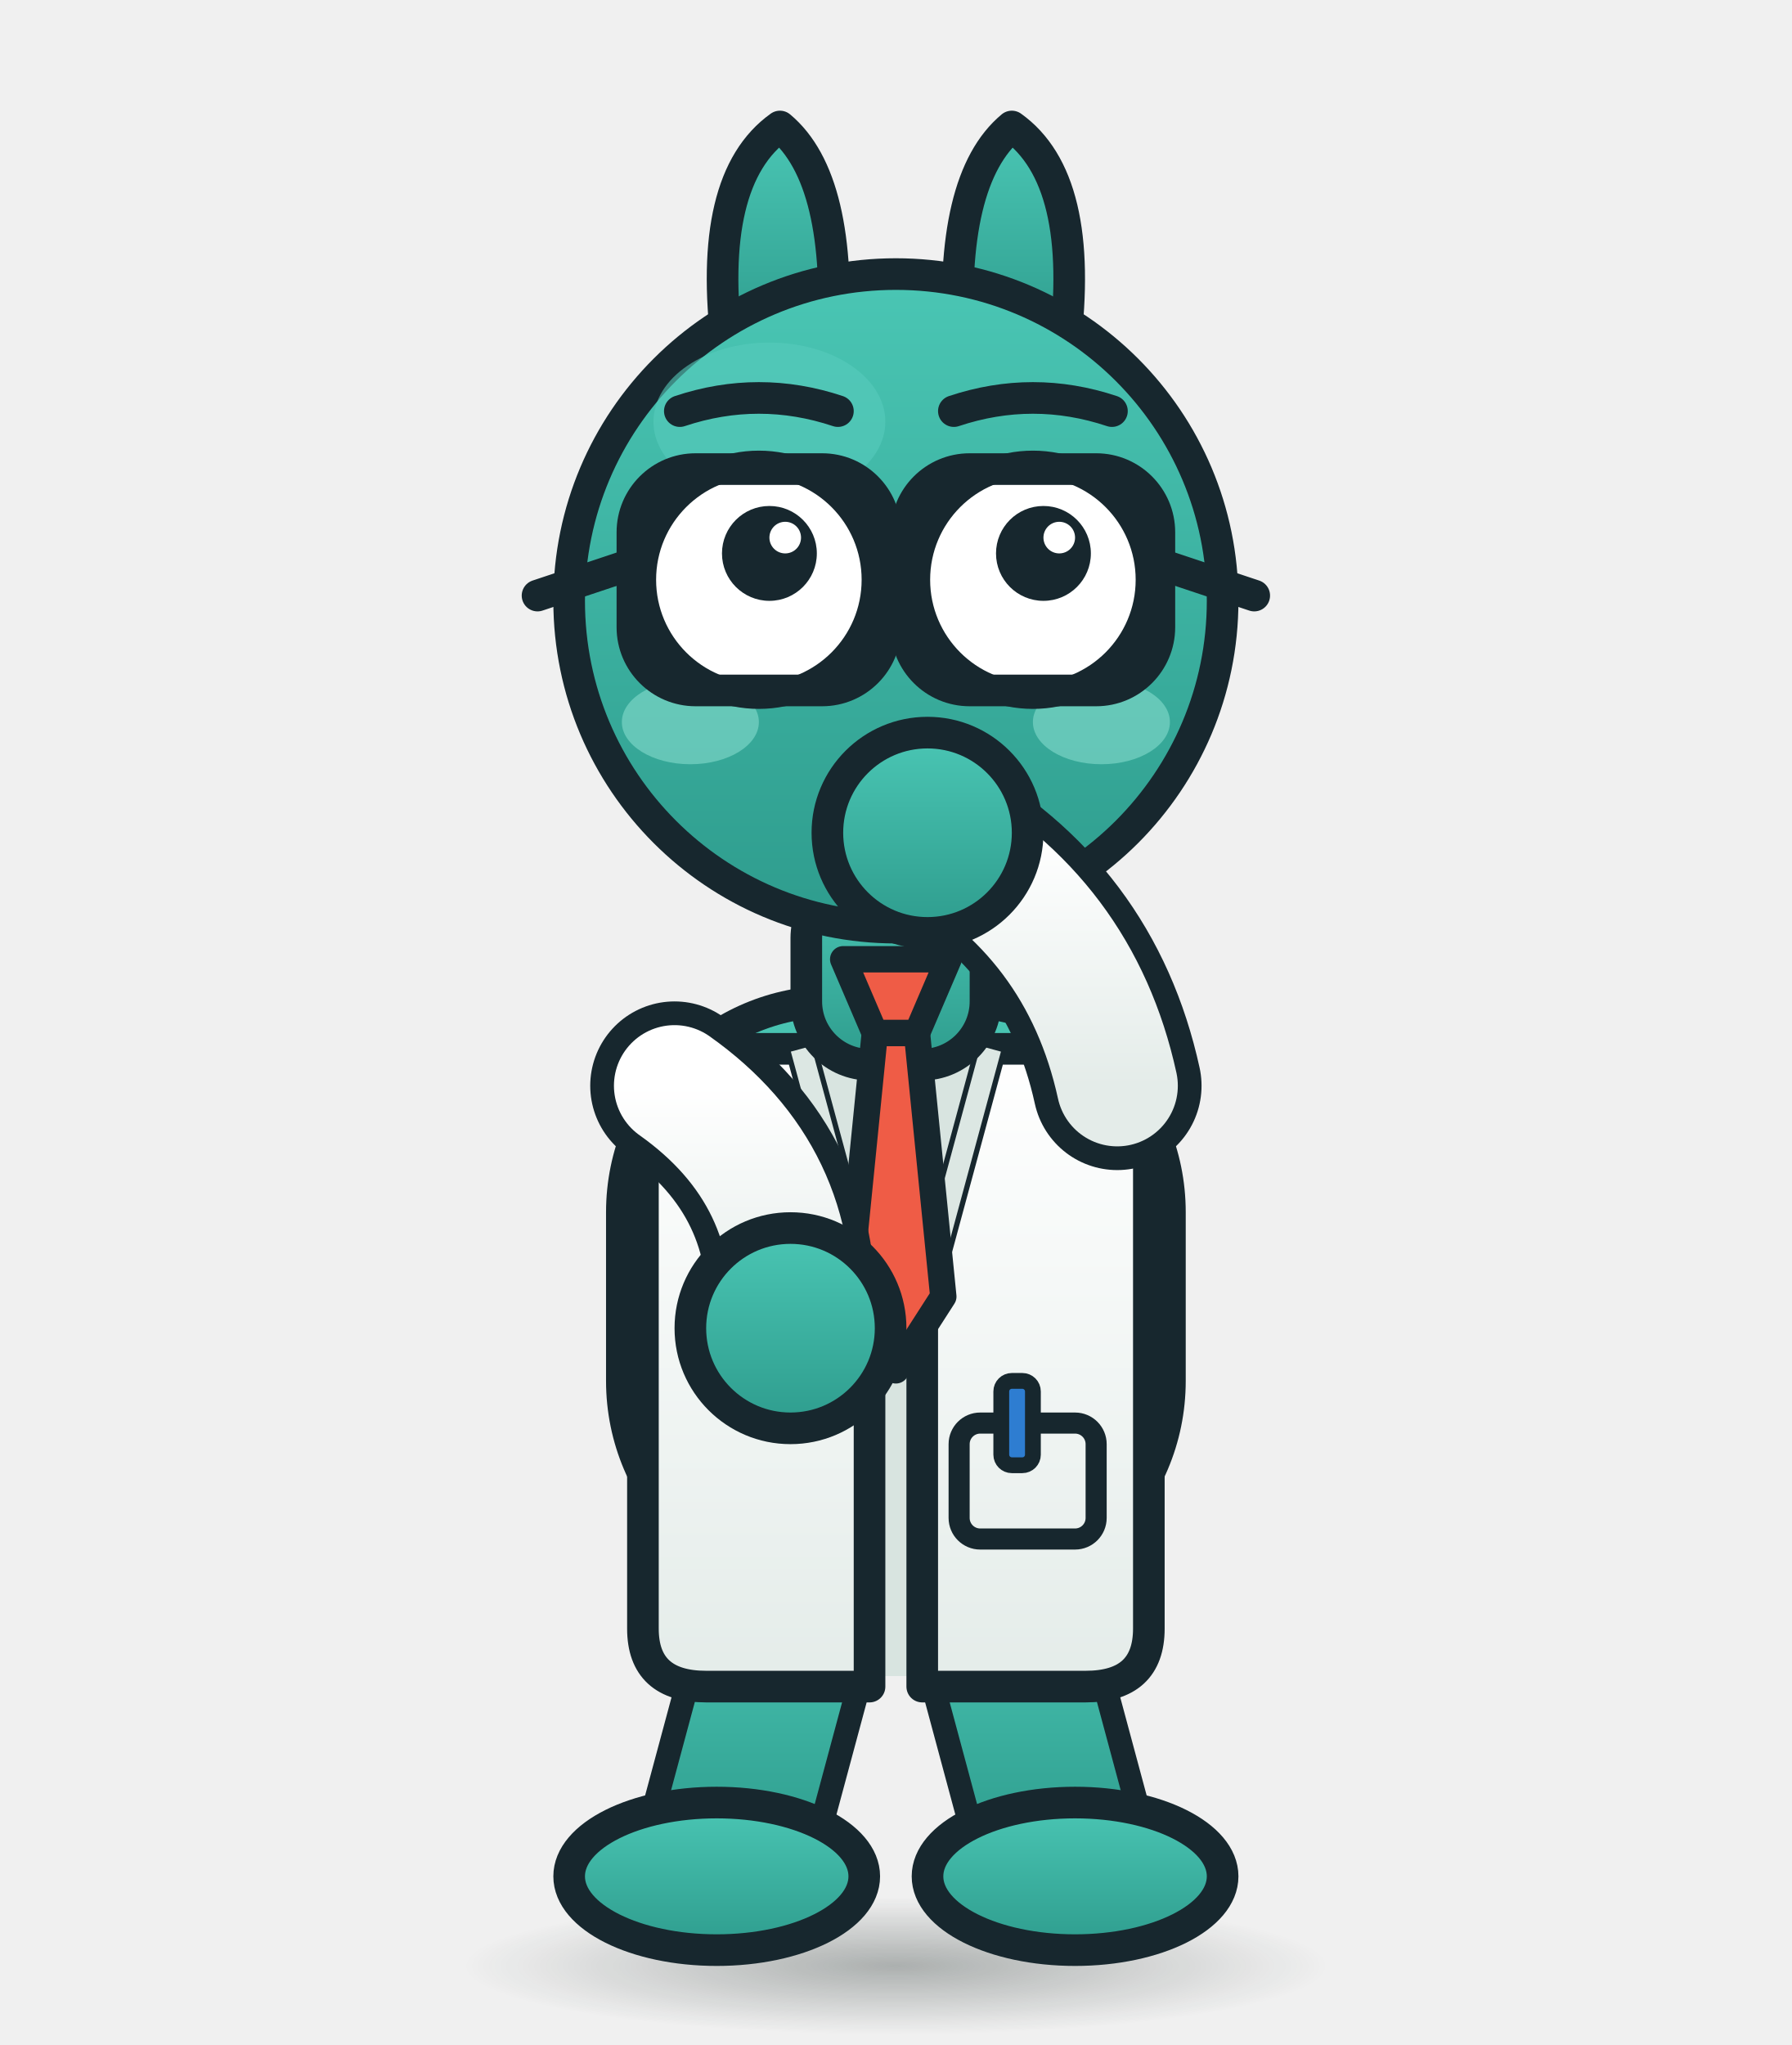
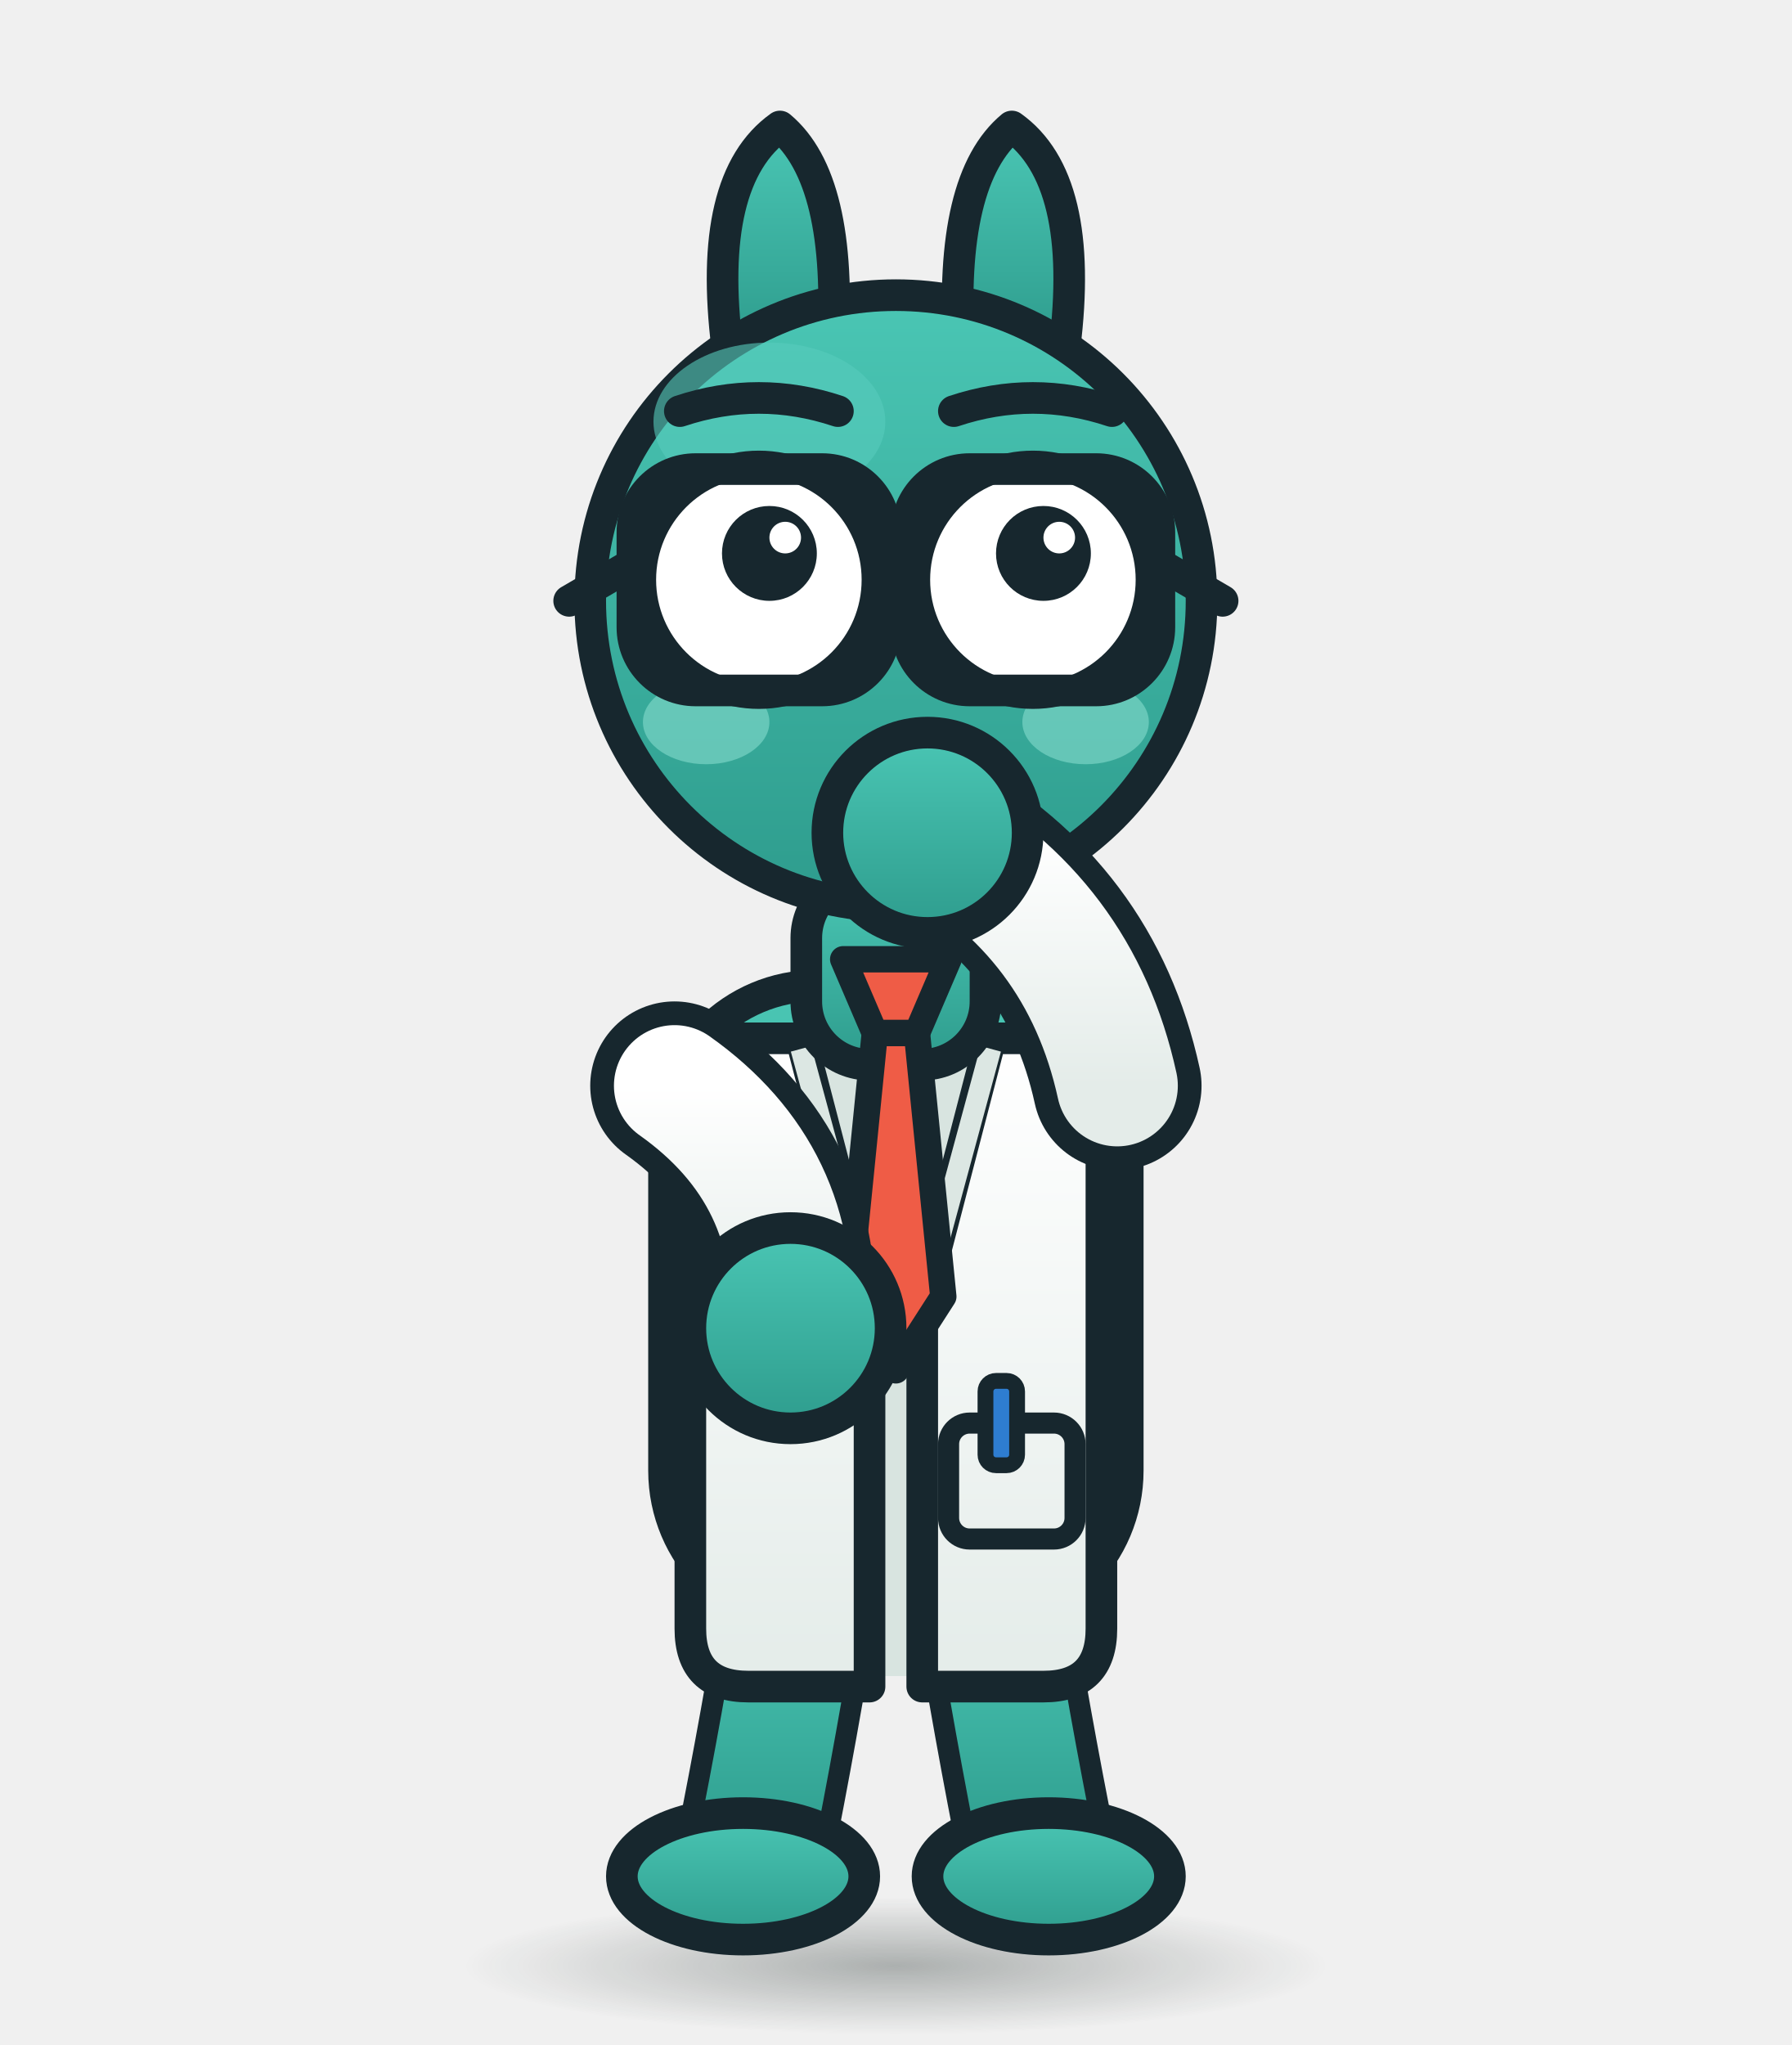
<svg xmlns="http://www.w3.org/2000/svg" viewBox="0 0 340 388" role="img" aria-label="Data mascot think pose">
  <defs>
    <linearGradient id="Tthink" x1="0" y1="0" x2="0" y2="1">
      <stop offset="0" stop-color="#4AC6B4" />
      <stop offset="1" stop-color="#2E9C8D" />
    </linearGradient>
    <linearGradient id="Cthink" x1="0" y1="0" x2="0" y2="1">
      <stop offset="0" stop-color="#FFFFFF" />
      <stop offset="1" stop-color="#E4ECE9" />
    </linearGradient>
    <radialGradient id="Gthink" cx="0.5" cy="0.5" r="0.5">
      <stop offset="0" stop-color="#0D1A17" stop-opacity="0.30" />
      <stop offset="1" stop-color="#0D1A17" stop-opacity="0" />
    </radialGradient>
  </defs>
  <ellipse cx="170" cy="373" rx="82" ry="13" fill="url(#Gthink)" />
  <path d="M138,66 Q134,34 148,24 Q160,34 158,66 Z" fill="url(#Tthink)" stroke="#17272E" stroke-width="6" stroke-linejoin="round" />
  <path d="M202,66 Q206,34 192,24 Q180,34 182,66 Z" fill="url(#Tthink)" stroke="#17272E" stroke-width="6" stroke-linejoin="round" />
-   <path d="M152,300 Q145,326 138,352" fill="none" stroke="#17272E" stroke-width="36" stroke-linecap="round" />
-   <path d="M152,300 Q145,326 138,352" fill="none" stroke="url(#Tthink)" stroke-width="27" stroke-linecap="round" />
-   <path d="M188,300 Q195,326 202,352" fill="none" stroke="#17272E" stroke-width="36" stroke-linecap="round" />
-   <path d="M188,300 Q195,326 202,352" fill="none" stroke="url(#Tthink)" stroke-width="27" stroke-linecap="round" />
-   <ellipse cx="136" cy="356" rx="28" ry="14" fill="url(#Tthink)" stroke="#17272E" stroke-width="6" />
-   <ellipse cx="204" cy="356" rx="28" ry="14" fill="url(#Tthink)" stroke="#17272E" stroke-width="6" />
-   <rect x="118" y="190" width="104" height="112" rx="40" fill="url(#Tthink)" stroke="#17272E" stroke-width="6" />
-   <rect x="151" y="198" width="38" height="120" rx="14" fill="#D8E4E0" />
-   <path d="M122,210 Q122,199 132,199 L152,199 L165,247 L165,320 L134,320 Q122,320 122,309 Z" fill="url(#Cthink)" stroke="#17272E" stroke-width="6" stroke-linejoin="round" />
-   <path d="M218,210 Q218,199 208,199 L188,199 L175,247 L175,320 L206,320 Q218,320 218,309 Z" fill="url(#Cthink)" stroke="#17272E" stroke-width="6" stroke-linejoin="round" />
+   <path d="M152,302 Q148,327 143,352" fill="none" stroke="#17272E" stroke-width="30" stroke-linecap="round" />
+   <path d="M152,302 Q148,327 143,352" fill="none" stroke="url(#Tthink)" stroke-width="22" stroke-linecap="round" />
+   <path d="M188,302 Q192,327 197,352" fill="none" stroke="#17272E" stroke-width="30" stroke-linecap="round" />
+   <path d="M188,302 Q192,327 197,352" fill="none" stroke="url(#Tthink)" stroke-width="22" stroke-linecap="round" />
+   <ellipse cx="141" cy="356" rx="23" ry="12" fill="url(#Tthink)" stroke="#17272E" stroke-width="6" />
+   <ellipse cx="199" cy="356" rx="23" ry="12" fill="url(#Tthink)" stroke="#17272E" stroke-width="6" />
+   <rect x="126" y="187" width="88" height="121" rx="29" fill="url(#Tthink)" stroke="#17272E" stroke-width="6" />
+   <rect x="153" y="196" width="34" height="122" rx="13" fill="#D8E4E0" />
+   <path d="M131,208 Q131,197 141,197 L152,197 L165,247 L165,320 L142,320 Q131,320 131,309 Z" fill="url(#Cthink)" stroke="#17272E" stroke-width="6" stroke-linejoin="round" />
+   <path d="M209,208 Q209,197 199,197 L188,197 L175,247 L175,320 L198,320 Q209,320 209,309 Z" fill="url(#Cthink)" stroke="#17272E" stroke-width="6" stroke-linejoin="round" />
  <path d="M152,199 L165,247" fill="none" stroke="#DCE7E3" stroke-width="4" />
  <path d="M188,199 L175,247" fill="none" stroke="#DCE7E3" stroke-width="4" />
-   <rect x="182" y="270" width="26" height="22" rx="4" fill="none" stroke="#17272E" stroke-width="4" />
-   <rect x="190" y="262" width="6" height="16" rx="2" fill="#2E7DD1" stroke="#17272E" stroke-width="3" />
+   <rect x="180" y="270" width="24" height="22" rx="4" fill="none" stroke="#17272E" stroke-width="4" />
+   <rect x="187" y="262" width="6" height="16" rx="2" fill="#2E7DD1" stroke="#17272E" stroke-width="3" />
  <rect x="153" y="166" width="34" height="36" rx="12" fill="url(#Tthink)" stroke="#17272E" stroke-width="6" />
-   <circle cx="170" cy="114" r="62" fill="url(#Tthink)" stroke="#17272E" stroke-width="6" />
+   <circle cx="170" cy="114" r="58" fill="url(#Tthink)" stroke="#17272E" stroke-width="6" />
  <ellipse cx="146" cy="80" rx="22" ry="15" fill="#57CBBC" opacity="0.6" />
-   <ellipse cx="131" cy="137" rx="13" ry="8" fill="#8CE0D1" opacity="0.55" />
-   <ellipse cx="209" cy="137" rx="13" ry="8" fill="#8CE0D1" opacity="0.55" />
+   <ellipse cx="134" cy="137" rx="12" ry="8" fill="#8CE0D1" opacity="0.55" />
+   <ellipse cx="206" cy="137" rx="12" ry="8" fill="#8CE0D1" opacity="0.55" />
  <path d="M129,78 Q144,73 159,78" fill="none" stroke="#17272E" stroke-width="6" stroke-linecap="round" />
  <circle cx="144" cy="110" r="22" fill="#FFFFFF" stroke="#17272E" stroke-width="5" />
  <circle cx="146" cy="105" r="9" fill="#17272E" />
  <circle cx="149" cy="102" r="3" fill="#FFFFFF" />
  <path d="M181,78 Q196,73 211,78" fill="none" stroke="#17272E" stroke-width="6" stroke-linecap="round" />
  <circle cx="196" cy="110" r="22" fill="#FFFFFF" stroke="#17272E" stroke-width="5" />
  <circle cx="198" cy="105" r="9" fill="#17272E" />
  <circle cx="201" cy="102" r="3" fill="#FFFFFF" />
  <rect x="120" y="89" width="48" height="42" rx="12" fill="none" stroke="#17272E" stroke-width="6" />
  <rect x="172" y="89" width="48" height="42" rx="12" fill="none" stroke="#17272E" stroke-width="6" />
  <path d="M168,107 L172,107" stroke="#17272E" stroke-width="6" stroke-linecap="round" />
-   <path d="M120,107 L102,113" stroke="#17272E" stroke-width="6" stroke-linecap="round" />
-   <path d="M220,107 L238,113" stroke="#17272E" stroke-width="6" stroke-linecap="round" />
+   <path d="M120,107 L108,114" stroke="#17272E" stroke-width="6" stroke-linecap="round" />
+   <path d="M220,107 L232,114" stroke="#17272E" stroke-width="6" stroke-linecap="round" />
  <ellipse cx="170" cy="148" rx="7" ry="6" fill="#3B2126" stroke="#17272E" stroke-width="5" />
  <path d="M160,182 L180,182 L174,196 L166,196 Z" fill="#EF5C46" stroke="#17272E" stroke-width="5" stroke-linejoin="round" />
  <path d="M166,196 L174,196 L179,246 L170,260 L161,246 Z" fill="#EF5C46" stroke="#17272E" stroke-width="5" stroke-linejoin="round" />
  <path d="M128,206 Q152,223 150,252" fill="none" stroke="#17272E" stroke-width="32" stroke-linecap="round" />
  <path d="M128,206 Q152,223 150,252" fill="none" stroke="url(#Cthink)" stroke-width="23" stroke-linecap="round" />
  <circle cx="150" cy="252" r="19" fill="url(#Tthink)" stroke="#17272E" stroke-width="6" />
  <path d="M212,206 Q205,174 176,158" fill="none" stroke="#17272E" stroke-width="32" stroke-linecap="round" />
  <path d="M212,206 Q205,174 176,158" fill="none" stroke="url(#Cthink)" stroke-width="23" stroke-linecap="round" />
  <circle cx="176" cy="158" r="19" fill="url(#Tthink)" stroke="#17272E" stroke-width="6" />
</svg>
